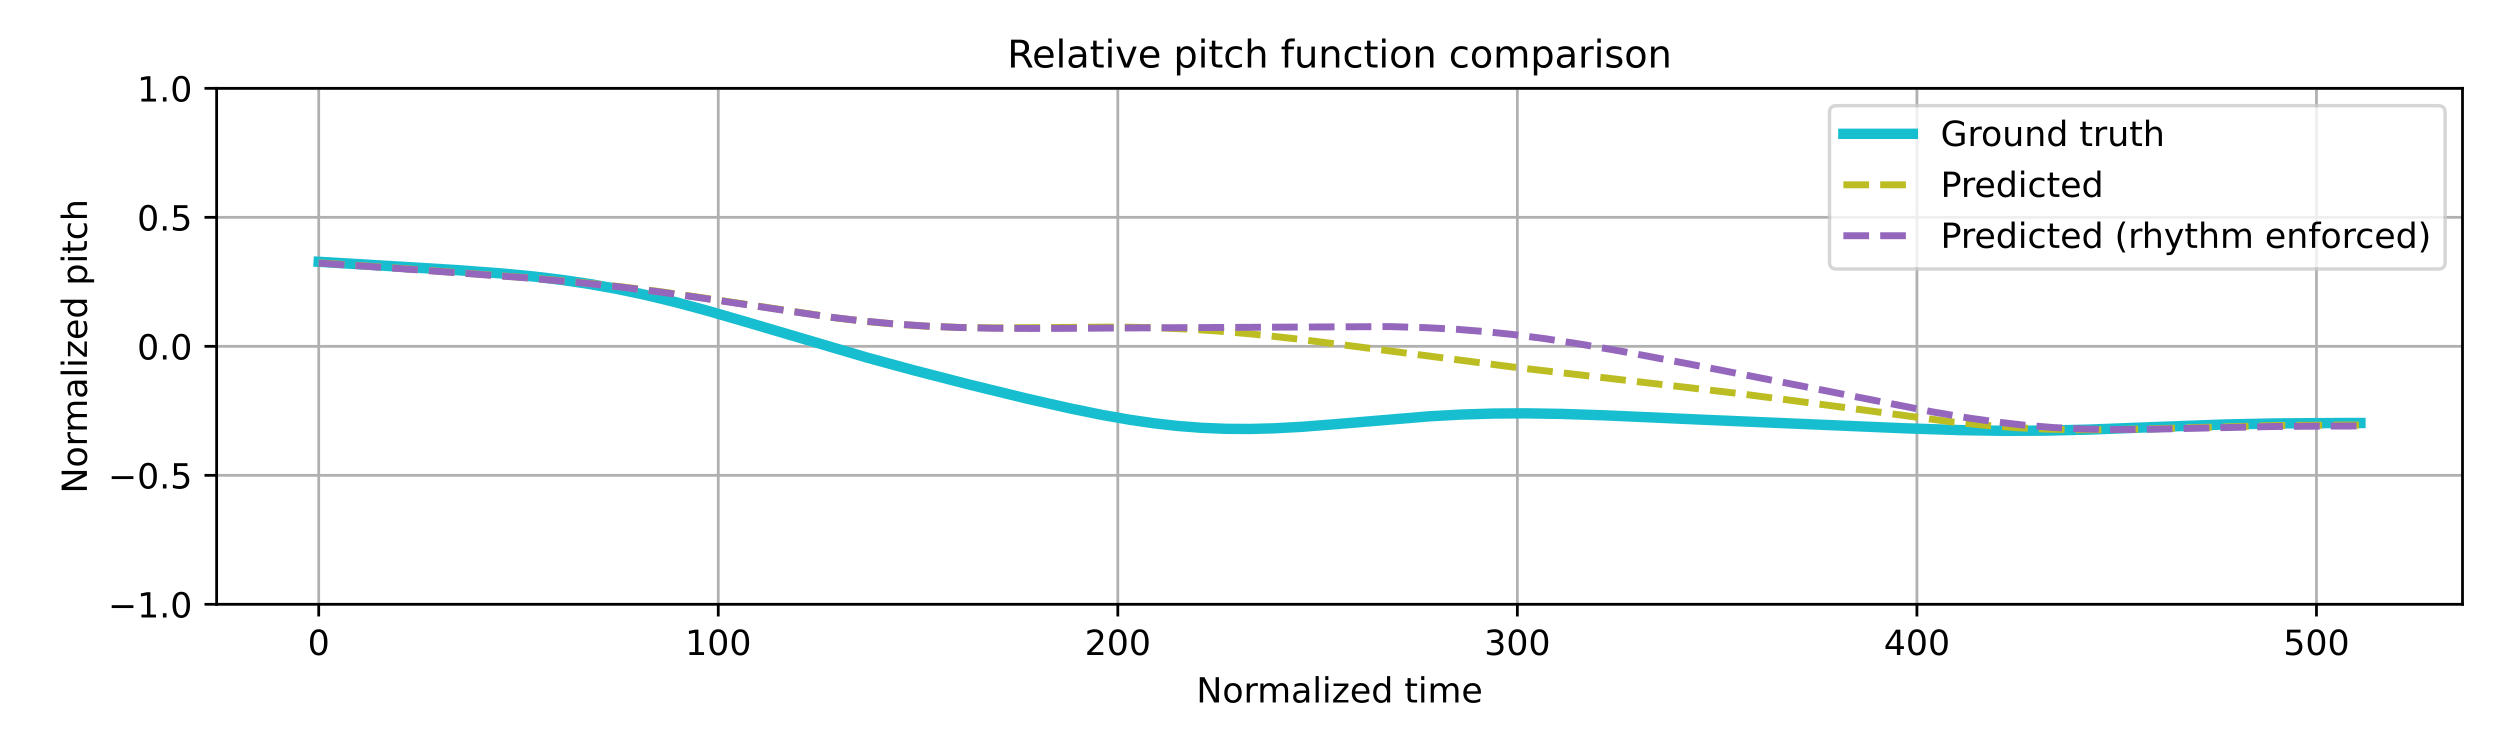
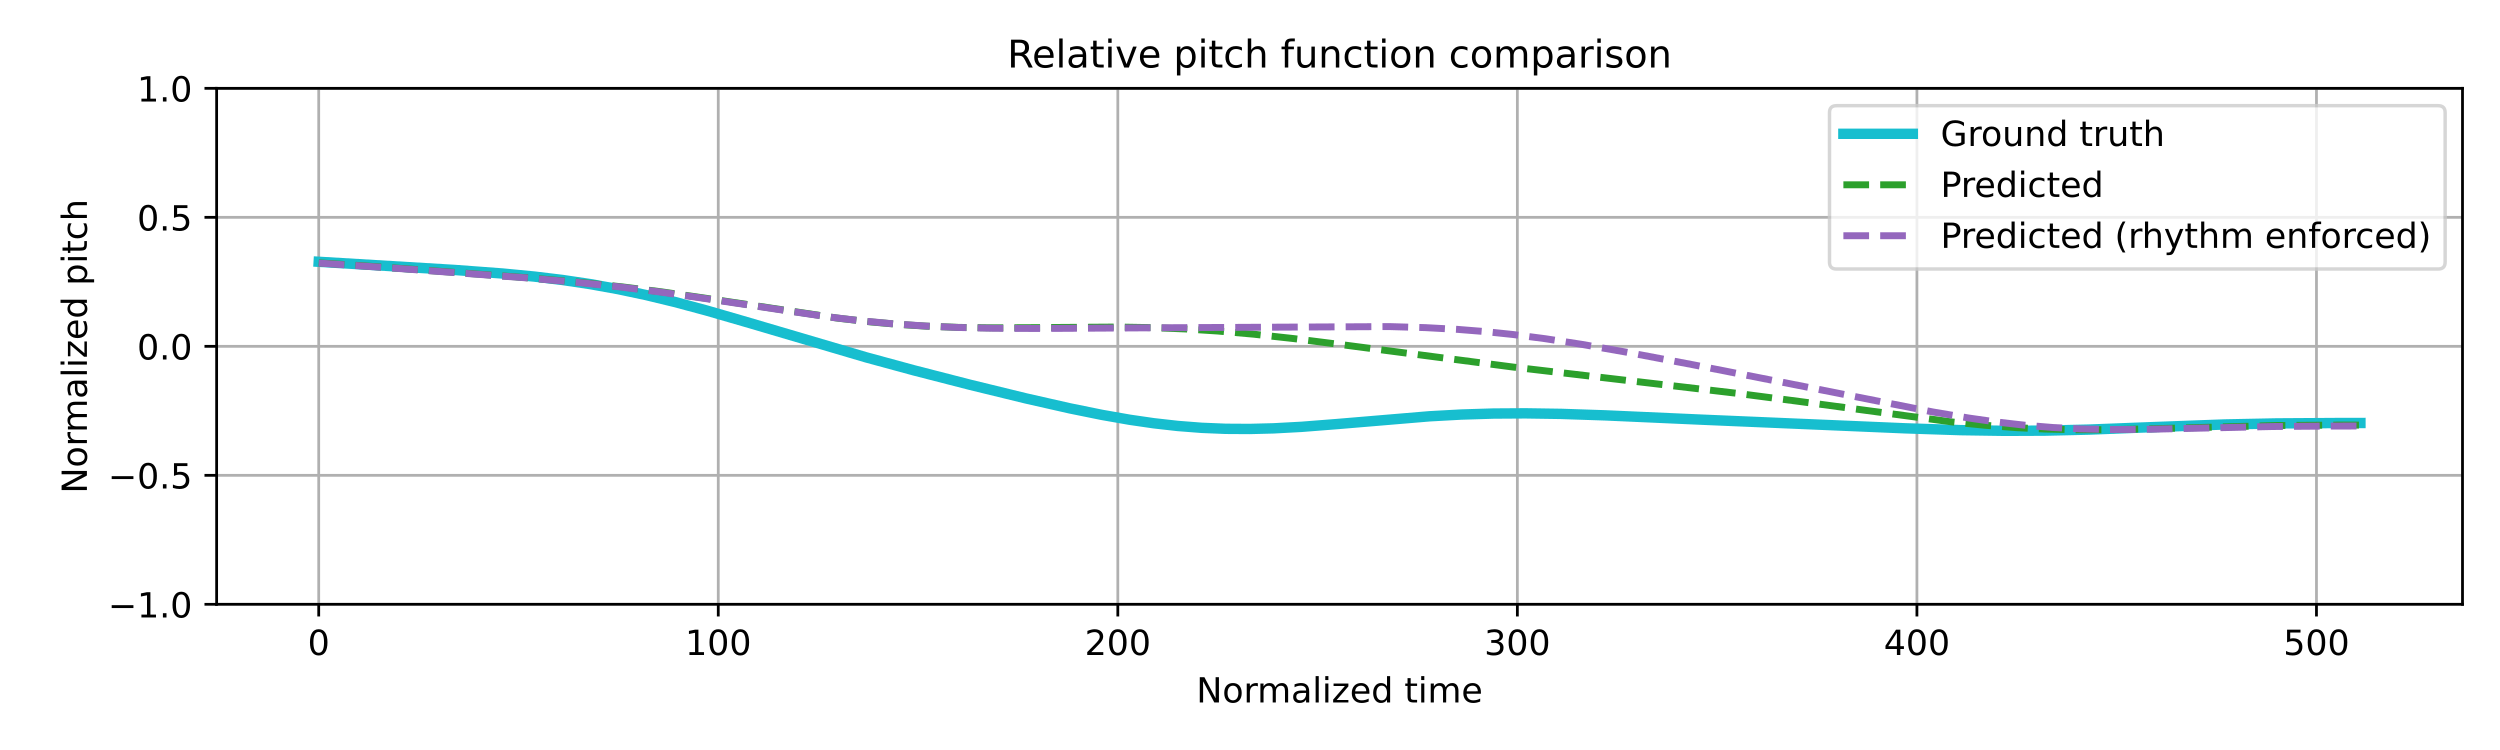
<svg xmlns="http://www.w3.org/2000/svg" xmlns:xlink="http://www.w3.org/1999/xlink" width="720pt" height="216pt" viewBox="0 0 720 216" version="1.1">
  <defs>
    <style type="text/css">*{stroke-linejoin: round; stroke-linecap: butt}</style>
  </defs>
  <g id="figure_1">
    <g id="patch_1">
      <path d="M 0 216  L 720 216  L 720 0  L 0 0  z " style="fill: #ffffff" />
    </g>
    <g id="axes_1">
      <g id="patch_2">
        <path d="M 62.39 174.04  L 709.2 174.04  L 709.2 25.44  L 62.39 25.44  z " style="fill: #ffffff" />
      </g>
      <g id="matplotlib.axis_1">
        <g id="xtick_1">
          <g id="line2d_1">
-             <path d="M 91.79 174.04  L 91.79 25.44  " clip-path="url(#p1563a538da)" style="fill: none; stroke: #b0b0b0; stroke-width: 0.8; stroke-linecap: square" />
+             <path d="M 91.79 174.04  L 91.79 25.44  " clip-path="url(#pb7de89e04d)" style="fill: none; stroke: #b0b0b0; stroke-width: 0.8; stroke-linecap: square" />
          </g>
          <g id="line2d_2">
            <defs>
-               <path id="mdcd01bb01b" d="M 0 0  L 0 3.5  " style="stroke: #000000; stroke-width: 0.8" />
-             </defs>
-             <g>
-               <use xlink:href="#mdcd01bb01b" x="91.79" y="174.04" style="stroke: #000000; stroke-width: 0.8" />
+               <path id="m88518bad82" d="M 0 0  L 0 3.5  " style="stroke: #000000; stroke-width: 0.8" />
+             </defs>
+             <g>
+               <use xlink:href="#m88518bad82" x="91.79" y="174.04" style="stroke: #000000; stroke-width: 0.8" />
            </g>
          </g>
          <g id="text_1">
            <g transform="translate(88.60921 188.6384) scale(0.1 -0.1)">
              <defs>
                <path id="DejaVuSans-30" d="M 2034 4250  Q 1547 4250 1301 3770  Q 1056 3291 1056 2328  Q 1056 1369 1301 889  Q 1547 409 2034 409  Q 2525 409 2770 889  Q 3016 1369 3016 2328  Q 3016 3291 2770 3770  Q 2525 4250 2034 4250  z M 2034 4750  Q 2819 4750 3233 4129  Q 3647 3509 3647 2328  Q 3647 1150 3233 529  Q 2819 -91 2034 -91  Q 1250 -91 836 529  Q 422 1150 422 2328  Q 422 3509 836 4129  Q 1250 4750 2034 4750  z " transform="scale(0.015625)" />
              </defs>
              <use xlink:href="#DejaVuSans-30" />
            </g>
          </g>
        </g>
        <g id="xtick_2">
          <g id="line2d_3">
-             <path d="M 206.861 174.04  L 206.861 25.44  " clip-path="url(#p1563a538da)" style="fill: none; stroke: #b0b0b0; stroke-width: 0.8; stroke-linecap: square" />
+             <path d="M 206.861 174.04  L 206.861 25.44  " clip-path="url(#pb7de89e04d)" style="fill: none; stroke: #b0b0b0; stroke-width: 0.8; stroke-linecap: square" />
          </g>
          <g id="line2d_4">
            <g>
-               <use xlink:href="#mdcd01bb01b" x="206.861" y="174.04" style="stroke: #000000; stroke-width: 0.8" />
+               <use xlink:href="#m88518bad82" x="206.861" y="174.04" style="stroke: #000000; stroke-width: 0.8" />
            </g>
          </g>
          <g id="text_2">
            <g transform="translate(197.317 188.6384) scale(0.1 -0.1)">
              <defs>
                <path id="DejaVuSans-31" d="M 794 531  L 1825 531  L 1825 4091  L 703 3866  L 703 4441  L 1819 4666  L 2450 4666  L 2450 531  L 3481 531  L 3481 0  L 794 0  L 794 531  z " transform="scale(0.015625)" />
              </defs>
              <use xlink:href="#DejaVuSans-31" />
              <use xlink:href="#DejaVuSans-30" transform="translate(63.62305 0)" />
              <use xlink:href="#DejaVuSans-30" transform="translate(127.2461 0)" />
            </g>
          </g>
        </g>
        <g id="xtick_3">
          <g id="line2d_5">
-             <path d="M 321.931 174.04  L 321.931 25.44  " clip-path="url(#p1563a538da)" style="fill: none; stroke: #b0b0b0; stroke-width: 0.8; stroke-linecap: square" />
+             <path d="M 321.931 174.04  L 321.931 25.44  " clip-path="url(#pb7de89e04d)" style="fill: none; stroke: #b0b0b0; stroke-width: 0.8; stroke-linecap: square" />
          </g>
          <g id="line2d_6">
            <g>
-               <use xlink:href="#mdcd01bb01b" x="321.931" y="174.04" style="stroke: #000000; stroke-width: 0.8" />
+               <use xlink:href="#m88518bad82" x="321.931" y="174.04" style="stroke: #000000; stroke-width: 0.8" />
            </g>
          </g>
          <g id="text_3">
            <g transform="translate(312.3872 188.6384) scale(0.1 -0.1)">
              <defs>
                <path id="DejaVuSans-32" d="M 1228 531  L 3431 531  L 3431 0  L 469 0  L 469 531  Q 828 903 1448 1529  Q 2069 2156 2228 2338  Q 2531 2678 2651 2914  Q 2772 3150 2772 3378  Q 2772 3750 2511 3984  Q 2250 4219 1831 4219  Q 1534 4219 1204 4116  Q 875 4013 500 3803  L 500 4441  Q 881 4594 1212 4672  Q 1544 4750 1819 4750  Q 2544 4750 2975 4387  Q 3406 4025 3406 3419  Q 3406 3131 3298 2873  Q 3191 2616 2906 2266  Q 2828 2175 2409 1742  Q 1991 1309 1228 531  z " transform="scale(0.015625)" />
              </defs>
              <use xlink:href="#DejaVuSans-32" />
              <use xlink:href="#DejaVuSans-30" transform="translate(63.62305 0)" />
              <use xlink:href="#DejaVuSans-30" transform="translate(127.2461 0)" />
            </g>
          </g>
        </g>
        <g id="xtick_4">
          <g id="line2d_7">
-             <path d="M 437.001 174.04  L 437.001 25.44  " clip-path="url(#p1563a538da)" style="fill: none; stroke: #b0b0b0; stroke-width: 0.8; stroke-linecap: square" />
+             <path d="M 437.001 174.04  L 437.001 25.44  " clip-path="url(#pb7de89e04d)" style="fill: none; stroke: #b0b0b0; stroke-width: 0.8; stroke-linecap: square" />
          </g>
          <g id="line2d_8">
            <g>
-               <use xlink:href="#mdcd01bb01b" x="437.001" y="174.04" style="stroke: #000000; stroke-width: 0.8" />
+               <use xlink:href="#m88518bad82" x="437.001" y="174.04" style="stroke: #000000; stroke-width: 0.8" />
            </g>
          </g>
          <g id="text_4">
            <g transform="translate(427.4575 188.6384) scale(0.1 -0.1)">
              <defs>
                <path id="DejaVuSans-33" d="M 2597 2516  Q 3050 2419 3304 2112  Q 3559 1806 3559 1356  Q 3559 666 3084 287  Q 2609 -91 1734 -91  Q 1441 -91 1130 -33  Q 819 25 488 141  L 488 750  Q 750 597 1062 519  Q 1375 441 1716 441  Q 2309 441 2620 675  Q 2931 909 2931 1356  Q 2931 1769 2642 2001  Q 2353 2234 1838 2234  L 1294 2234  L 1294 2753  L 1863 2753  Q 2328 2753 2575 2939  Q 2822 3125 2822 3475  Q 2822 3834 2567 4026  Q 2313 4219 1838 4219  Q 1578 4219 1281 4162  Q 984 4106 628 3988  L 628 4550  Q 988 4650 1302 4700  Q 1616 4750 1894 4750  Q 2613 4750 3031 4423  Q 3450 4097 3450 3541  Q 3450 3153 3228 2886  Q 3006 2619 2597 2516  z " transform="scale(0.015625)" />
              </defs>
              <use xlink:href="#DejaVuSans-33" />
              <use xlink:href="#DejaVuSans-30" transform="translate(63.62305 0)" />
              <use xlink:href="#DejaVuSans-30" transform="translate(127.2461 0)" />
            </g>
          </g>
        </g>
        <g id="xtick_5">
          <g id="line2d_9">
-             <path d="M 552.072 174.04  L 552.072 25.44  " clip-path="url(#p1563a538da)" style="fill: none; stroke: #b0b0b0; stroke-width: 0.8; stroke-linecap: square" />
+             <path d="M 552.072 174.04  L 552.072 25.44  " clip-path="url(#pb7de89e04d)" style="fill: none; stroke: #b0b0b0; stroke-width: 0.8; stroke-linecap: square" />
          </g>
          <g id="line2d_10">
            <g>
-               <use xlink:href="#mdcd01bb01b" x="552.072" y="174.04" style="stroke: #000000; stroke-width: 0.8" />
+               <use xlink:href="#m88518bad82" x="552.072" y="174.04" style="stroke: #000000; stroke-width: 0.8" />
            </g>
          </g>
          <g id="text_5">
            <g transform="translate(542.5278 188.6384) scale(0.1 -0.1)">
              <defs>
                <path id="DejaVuSans-34" d="M 2419 4116  L 825 1625  L 2419 1625  L 2419 4116  z M 2253 4666  L 3047 4666  L 3047 1625  L 3713 1625  L 3713 1100  L 3047 1100  L 3047 0  L 2419 0  L 2419 1100  L 313 1100  L 313 1709  L 2253 4666  z " transform="scale(0.015625)" />
              </defs>
              <use xlink:href="#DejaVuSans-34" />
              <use xlink:href="#DejaVuSans-30" transform="translate(63.62305 0)" />
              <use xlink:href="#DejaVuSans-30" transform="translate(127.2461 0)" />
            </g>
          </g>
        </g>
        <g id="xtick_6">
          <g id="line2d_11">
-             <path d="M 667.142 174.04  L 667.142 25.44  " clip-path="url(#p1563a538da)" style="fill: none; stroke: #b0b0b0; stroke-width: 0.8; stroke-linecap: square" />
+             <path d="M 667.142 174.04  L 667.142 25.44  " clip-path="url(#pb7de89e04d)" style="fill: none; stroke: #b0b0b0; stroke-width: 0.8; stroke-linecap: square" />
          </g>
          <g id="line2d_12">
            <g>
-               <use xlink:href="#mdcd01bb01b" x="667.142" y="174.04" style="stroke: #000000; stroke-width: 0.8" />
+               <use xlink:href="#m88518bad82" x="667.142" y="174.04" style="stroke: #000000; stroke-width: 0.8" />
            </g>
          </g>
          <g id="text_6">
            <g transform="translate(657.5981 188.6384) scale(0.1 -0.1)">
              <defs>
                <path id="DejaVuSans-35" d="M 691 4666  L 3169 4666  L 3169 4134  L 1269 4134  L 1269 2991  Q 1406 3038 1543 3061  Q 1681 3084 1819 3084  Q 2600 3084 3056 2656  Q 3513 2228 3513 1497  Q 3513 744 3044 326  Q 2575 -91 1722 -91  Q 1428 -91 1123 -41  Q 819 9 494 109  L 494 744  Q 775 591 1075 516  Q 1375 441 1709 441  Q 2250 441 2565 725  Q 2881 1009 2881 1497  Q 2881 1984 2565 2268  Q 2250 2553 1709 2553  Q 1456 2553 1204 2497  Q 953 2441 691 2322  L 691 4666  z " transform="scale(0.015625)" />
              </defs>
              <use xlink:href="#DejaVuSans-35" />
              <use xlink:href="#DejaVuSans-30" transform="translate(63.62305 0)" />
              <use xlink:href="#DejaVuSans-30" transform="translate(127.2461 0)" />
            </g>
          </g>
        </g>
        <g id="text_7">
          <g transform="translate(344.5544 202.3166) scale(0.1 -0.1)">
            <defs>
              <path id="DejaVuSans-4e" d="M 628 4666  L 1478 4666  L 3547 763  L 3547 4666  L 4159 4666  L 4159 0  L 3309 0  L 1241 3903  L 1241 0  L 628 0  L 628 4666  z " transform="scale(0.015625)" />
              <path id="DejaVuSans-6f" d="M 1959 3097  Q 1497 3097 1228 2736  Q 959 2375 959 1747  Q 959 1119 1226 758  Q 1494 397 1959 397  Q 2419 397 2687 759  Q 2956 1122 2956 1747  Q 2956 2369 2687 2733  Q 2419 3097 1959 3097  z M 1959 3584  Q 2709 3584 3137 3096  Q 3566 2609 3566 1747  Q 3566 888 3137 398  Q 2709 -91 1959 -91  Q 1206 -91 779 398  Q 353 888 353 1747  Q 353 2609 779 3096  Q 1206 3584 1959 3584  z " transform="scale(0.015625)" />
              <path id="DejaVuSans-72" d="M 2631 2963  Q 2534 3019 2420 3045  Q 2306 3072 2169 3072  Q 1681 3072 1420 2755  Q 1159 2438 1159 1844  L 1159 0  L 581 0  L 581 3500  L 1159 3500  L 1159 2956  Q 1341 3275 1631 3429  Q 1922 3584 2338 3584  Q 2397 3584 2469 3576  Q 2541 3569 2628 3553  L 2631 2963  z " transform="scale(0.015625)" />
              <path id="DejaVuSans-6d" d="M 3328 2828  Q 3544 3216 3844 3400  Q 4144 3584 4550 3584  Q 5097 3584 5394 3201  Q 5691 2819 5691 2113  L 5691 0  L 5113 0  L 5113 2094  Q 5113 2597 4934 2840  Q 4756 3084 4391 3084  Q 3944 3084 3684 2787  Q 3425 2491 3425 1978  L 3425 0  L 2847 0  L 2847 2094  Q 2847 2600 2669 2842  Q 2491 3084 2119 3084  Q 1678 3084 1418 2786  Q 1159 2488 1159 1978  L 1159 0  L 581 0  L 581 3500  L 1159 3500  L 1159 2956  Q 1356 3278 1631 3431  Q 1906 3584 2284 3584  Q 2666 3584 2933 3390  Q 3200 3197 3328 2828  z " transform="scale(0.015625)" />
              <path id="DejaVuSans-61" d="M 2194 1759  Q 1497 1759 1228 1600  Q 959 1441 959 1056  Q 959 750 1161 570  Q 1363 391 1709 391  Q 2188 391 2477 730  Q 2766 1069 2766 1631  L 2766 1759  L 2194 1759  z M 3341 1997  L 3341 0  L 2766 0  L 2766 531  Q 2569 213 2275 61  Q 1981 -91 1556 -91  Q 1019 -91 701 211  Q 384 513 384 1019  Q 384 1609 779 1909  Q 1175 2209 1959 2209  L 2766 2209  L 2766 2266  Q 2766 2663 2505 2880  Q 2244 3097 1772 3097  Q 1472 3097 1187 3025  Q 903 2953 641 2809  L 641 3341  Q 956 3463 1253 3523  Q 1550 3584 1831 3584  Q 2591 3584 2966 3190  Q 3341 2797 3341 1997  z " transform="scale(0.015625)" />
              <path id="DejaVuSans-6c" d="M 603 4863  L 1178 4863  L 1178 0  L 603 0  L 603 4863  z " transform="scale(0.015625)" />
              <path id="DejaVuSans-69" d="M 603 3500  L 1178 3500  L 1178 0  L 603 0  L 603 3500  z M 603 4863  L 1178 4863  L 1178 4134  L 603 4134  L 603 4863  z " transform="scale(0.015625)" />
              <path id="DejaVuSans-7a" d="M 353 3500  L 3084 3500  L 3084 2975  L 922 459  L 3084 459  L 3084 0  L 275 0  L 275 525  L 2438 3041  L 353 3041  L 353 3500  z " transform="scale(0.015625)" />
              <path id="DejaVuSans-65" d="M 3597 1894  L 3597 1613  L 953 1613  Q 991 1019 1311 708  Q 1631 397 2203 397  Q 2534 397 2845 478  Q 3156 559 3463 722  L 3463 178  Q 3153 47 2828 -22  Q 2503 -91 2169 -91  Q 1331 -91 842 396  Q 353 884 353 1716  Q 353 2575 817 3079  Q 1281 3584 2069 3584  Q 2775 3584 3186 3129  Q 3597 2675 3597 1894  z M 3022 2063  Q 3016 2534 2758 2815  Q 2500 3097 2075 3097  Q 1594 3097 1305 2825  Q 1016 2553 972 2059  L 3022 2063  z " transform="scale(0.015625)" />
              <path id="DejaVuSans-64" d="M 2906 2969  L 2906 4863  L 3481 4863  L 3481 0  L 2906 0  L 2906 525  Q 2725 213 2448 61  Q 2172 -91 1784 -91  Q 1150 -91 751 415  Q 353 922 353 1747  Q 353 2572 751 3078  Q 1150 3584 1784 3584  Q 2172 3584 2448 3432  Q 2725 3281 2906 2969  z M 947 1747  Q 947 1113 1208 752  Q 1469 391 1925 391  Q 2381 391 2643 752  Q 2906 1113 2906 1747  Q 2906 2381 2643 2742  Q 2381 3103 1925 3103  Q 1469 3103 1208 2742  Q 947 2381 947 1747  z " transform="scale(0.015625)" />
              <path id="DejaVuSans-20" transform="scale(0.015625)" />
              <path id="DejaVuSans-74" d="M 1172 4494  L 1172 3500  L 2356 3500  L 2356 3053  L 1172 3053  L 1172 1153  Q 1172 725 1289 603  Q 1406 481 1766 481  L 2356 481  L 2356 0  L 1766 0  Q 1100 0 847 248  Q 594 497 594 1153  L 594 3053  L 172 3053  L 172 3500  L 594 3500  L 594 4494  L 1172 4494  z " transform="scale(0.015625)" />
            </defs>
            <use xlink:href="#DejaVuSans-4e" />
            <use xlink:href="#DejaVuSans-6f" transform="translate(74.80469 0)" />
            <use xlink:href="#DejaVuSans-72" transform="translate(135.9863 0)" />
            <use xlink:href="#DejaVuSans-6d" transform="translate(175.3496 0)" />
            <use xlink:href="#DejaVuSans-61" transform="translate(272.7617 0)" />
            <use xlink:href="#DejaVuSans-6c" transform="translate(334.041 0)" />
            <use xlink:href="#DejaVuSans-69" transform="translate(361.8242 0)" />
            <use xlink:href="#DejaVuSans-7a" transform="translate(389.6074 0)" />
            <use xlink:href="#DejaVuSans-65" transform="translate(442.0977 0)" />
            <use xlink:href="#DejaVuSans-64" transform="translate(503.6211 0)" />
            <use xlink:href="#DejaVuSans-20" transform="translate(567.0977 0)" />
            <use xlink:href="#DejaVuSans-74" transform="translate(598.8848 0)" />
            <use xlink:href="#DejaVuSans-69" transform="translate(638.0938 0)" />
            <use xlink:href="#DejaVuSans-6d" transform="translate(665.877 0)" />
            <use xlink:href="#DejaVuSans-65" transform="translate(763.2891 0)" />
          </g>
        </g>
      </g>
      <g id="matplotlib.axis_2">
        <g id="ytick_1">
          <g id="line2d_13">
-             <path d="M 62.39 174.04  L 709.2 174.04  " clip-path="url(#p1563a538da)" style="fill: none; stroke: #b0b0b0; stroke-width: 0.8; stroke-linecap: square" />
+             <path d="M 62.39 174.04  L 709.2 174.04  " clip-path="url(#pb7de89e04d)" style="fill: none; stroke: #b0b0b0; stroke-width: 0.8; stroke-linecap: square" />
          </g>
          <g id="line2d_14">
            <defs>
-               <path id="m58d67999dd" d="M 0 0  L -3.5 0  " style="stroke: #000000; stroke-width: 0.8" />
-             </defs>
-             <g>
-               <use xlink:href="#m58d67999dd" x="62.39" y="174.04" style="stroke: #000000; stroke-width: 0.8" />
+               <path id="mb24f0e6576" d="M 0 0  L -3.5 0  " style="stroke: #000000; stroke-width: 0.8" />
+             </defs>
+             <g>
+               <use xlink:href="#mb24f0e6576" x="62.39" y="174.04" style="stroke: #000000; stroke-width: 0.8" />
            </g>
          </g>
          <g id="text_8">
            <g transform="translate(31.10719 177.8392) scale(0.1 -0.1)">
              <defs>
                <path id="DejaVuSans-2212" d="M 678 2272  L 4684 2272  L 4684 1741  L 678 1741  L 678 2272  z " transform="scale(0.015625)" />
                <path id="DejaVuSans-2e" d="M 684 794  L 1344 794  L 1344 0  L 684 0  L 684 794  z " transform="scale(0.015625)" />
              </defs>
              <use xlink:href="#DejaVuSans-2212" />
              <use xlink:href="#DejaVuSans-31" transform="translate(83.78906 0)" />
              <use xlink:href="#DejaVuSans-2e" transform="translate(147.4121 0)" />
              <use xlink:href="#DejaVuSans-30" transform="translate(179.1992 0)" />
            </g>
          </g>
        </g>
        <g id="ytick_2">
          <g id="line2d_15">
-             <path d="M 62.39 136.89  L 709.2 136.89  " clip-path="url(#p1563a538da)" style="fill: none; stroke: #b0b0b0; stroke-width: 0.8; stroke-linecap: square" />
+             <path d="M 62.39 136.89  L 709.2 136.89  " clip-path="url(#pb7de89e04d)" style="fill: none; stroke: #b0b0b0; stroke-width: 0.8; stroke-linecap: square" />
          </g>
          <g id="line2d_16">
            <g>
-               <use xlink:href="#m58d67999dd" x="62.39" y="136.89" style="stroke: #000000; stroke-width: 0.8" />
+               <use xlink:href="#mb24f0e6576" x="62.39" y="136.89" style="stroke: #000000; stroke-width: 0.8" />
            </g>
          </g>
          <g id="text_9">
            <g transform="translate(31.10719 140.6892) scale(0.1 -0.1)">
              <use xlink:href="#DejaVuSans-2212" />
              <use xlink:href="#DejaVuSans-30" transform="translate(83.78906 0)" />
              <use xlink:href="#DejaVuSans-2e" transform="translate(147.4121 0)" />
              <use xlink:href="#DejaVuSans-35" transform="translate(179.1992 0)" />
            </g>
          </g>
        </g>
        <g id="ytick_3">
          <g id="line2d_17">
-             <path d="M 62.39 99.74  L 709.2 99.74  " clip-path="url(#p1563a538da)" style="fill: none; stroke: #b0b0b0; stroke-width: 0.8; stroke-linecap: square" />
+             <path d="M 62.39 99.74  L 709.2 99.74  " clip-path="url(#pb7de89e04d)" style="fill: none; stroke: #b0b0b0; stroke-width: 0.8; stroke-linecap: square" />
          </g>
          <g id="line2d_18">
            <g>
-               <use xlink:href="#m58d67999dd" x="62.39" y="99.74" style="stroke: #000000; stroke-width: 0.8" />
+               <use xlink:href="#mb24f0e6576" x="62.39" y="99.74" style="stroke: #000000; stroke-width: 0.8" />
            </g>
          </g>
          <g id="text_10">
            <g transform="translate(39.48687 103.5392) scale(0.1 -0.1)">
              <use xlink:href="#DejaVuSans-30" />
              <use xlink:href="#DejaVuSans-2e" transform="translate(63.62305 0)" />
              <use xlink:href="#DejaVuSans-30" transform="translate(95.41016 0)" />
            </g>
          </g>
        </g>
        <g id="ytick_4">
          <g id="line2d_19">
-             <path d="M 62.39 62.59  L 709.2 62.59  " clip-path="url(#p1563a538da)" style="fill: none; stroke: #b0b0b0; stroke-width: 0.8; stroke-linecap: square" />
+             <path d="M 62.39 62.59  L 709.2 62.59  " clip-path="url(#pb7de89e04d)" style="fill: none; stroke: #b0b0b0; stroke-width: 0.8; stroke-linecap: square" />
          </g>
          <g id="line2d_20">
            <g>
-               <use xlink:href="#m58d67999dd" x="62.39" y="62.59" style="stroke: #000000; stroke-width: 0.8" />
+               <use xlink:href="#mb24f0e6576" x="62.39" y="62.59" style="stroke: #000000; stroke-width: 0.8" />
            </g>
          </g>
          <g id="text_11">
            <g transform="translate(39.48687 66.38922) scale(0.1 -0.1)">
              <use xlink:href="#DejaVuSans-30" />
              <use xlink:href="#DejaVuSans-2e" transform="translate(63.62305 0)" />
              <use xlink:href="#DejaVuSans-35" transform="translate(95.41016 0)" />
            </g>
          </g>
        </g>
        <g id="ytick_5">
          <g id="line2d_21">
-             <path d="M 62.39 25.44  L 709.2 25.44  " clip-path="url(#p1563a538da)" style="fill: none; stroke: #b0b0b0; stroke-width: 0.8; stroke-linecap: square" />
+             <path d="M 62.39 25.44  L 709.2 25.44  " clip-path="url(#pb7de89e04d)" style="fill: none; stroke: #b0b0b0; stroke-width: 0.8; stroke-linecap: square" />
          </g>
          <g id="line2d_22">
            <g>
-               <use xlink:href="#m58d67999dd" x="62.39" y="25.44" style="stroke: #000000; stroke-width: 0.8" />
+               <use xlink:href="#mb24f0e6576" x="62.39" y="25.44" style="stroke: #000000; stroke-width: 0.8" />
            </g>
          </g>
          <g id="text_12">
            <g transform="translate(39.48687 29.23922) scale(0.1 -0.1)">
              <use xlink:href="#DejaVuSans-31" />
              <use xlink:href="#DejaVuSans-2e" transform="translate(63.62305 0)" />
              <use xlink:href="#DejaVuSans-30" transform="translate(95.41016 0)" />
            </g>
          </g>
        </g>
        <g id="text_13">
          <g transform="translate(25.0275 142.1259) rotate(-90) scale(0.1 -0.1)">
            <defs>
              <path id="DejaVuSans-70" d="M 1159 525  L 1159 -1331  L 581 -1331  L 581 3500  L 1159 3500  L 1159 2969  Q 1341 3281 1617 3432  Q 1894 3584 2278 3584  Q 2916 3584 3314 3078  Q 3713 2572 3713 1747  Q 3713 922 3314 415  Q 2916 -91 2278 -91  Q 1894 -91 1617 61  Q 1341 213 1159 525  z M 3116 1747  Q 3116 2381 2855 2742  Q 2594 3103 2138 3103  Q 1681 3103 1420 2742  Q 1159 2381 1159 1747  Q 1159 1113 1420 752  Q 1681 391 2138 391  Q 2594 391 2855 752  Q 3116 1113 3116 1747  z " transform="scale(0.015625)" />
              <path id="DejaVuSans-63" d="M 3122 3366  L 3122 2828  Q 2878 2963 2633 3030  Q 2388 3097 2138 3097  Q 1578 3097 1268 2742  Q 959 2388 959 1747  Q 959 1106 1268 751  Q 1578 397 2138 397  Q 2388 397 2633 464  Q 2878 531 3122 666  L 3122 134  Q 2881 22 2623 -34  Q 2366 -91 2075 -91  Q 1284 -91 818 406  Q 353 903 353 1747  Q 353 2603 823 3093  Q 1294 3584 2113 3584  Q 2378 3584 2631 3529  Q 2884 3475 3122 3366  z " transform="scale(0.015625)" />
              <path id="DejaVuSans-68" d="M 3513 2113  L 3513 0  L 2938 0  L 2938 2094  Q 2938 2591 2744 2837  Q 2550 3084 2163 3084  Q 1697 3084 1428 2787  Q 1159 2491 1159 1978  L 1159 0  L 581 0  L 581 4863  L 1159 4863  L 1159 2956  Q 1366 3272 1645 3428  Q 1925 3584 2291 3584  Q 2894 3584 3203 3211  Q 3513 2838 3513 2113  z " transform="scale(0.015625)" />
            </defs>
            <use xlink:href="#DejaVuSans-4e" />
            <use xlink:href="#DejaVuSans-6f" transform="translate(74.80469 0)" />
            <use xlink:href="#DejaVuSans-72" transform="translate(135.9863 0)" />
            <use xlink:href="#DejaVuSans-6d" transform="translate(175.3496 0)" />
            <use xlink:href="#DejaVuSans-61" transform="translate(272.7617 0)" />
            <use xlink:href="#DejaVuSans-6c" transform="translate(334.041 0)" />
            <use xlink:href="#DejaVuSans-69" transform="translate(361.8242 0)" />
            <use xlink:href="#DejaVuSans-7a" transform="translate(389.6074 0)" />
            <use xlink:href="#DejaVuSans-65" transform="translate(442.0977 0)" />
            <use xlink:href="#DejaVuSans-64" transform="translate(503.6211 0)" />
            <use xlink:href="#DejaVuSans-20" transform="translate(567.0977 0)" />
            <use xlink:href="#DejaVuSans-70" transform="translate(598.8848 0)" />
            <use xlink:href="#DejaVuSans-69" transform="translate(662.3613 0)" />
            <use xlink:href="#DejaVuSans-74" transform="translate(690.1445 0)" />
            <use xlink:href="#DejaVuSans-63" transform="translate(729.3535 0)" />
            <use xlink:href="#DejaVuSans-68" transform="translate(784.334 0)" />
          </g>
        </g>
      </g>
      <g id="line2d_23">
-         <path d="M 91.79 75.395  L 130.914 77.746  L 144.723 78.772  L 153.928 79.658  L 161.983 80.632  L 170.038 81.834  L 178.093 83.286  L 186.148 84.993  L 194.203 86.938  L 203.409 89.404  L 214.916 92.737  L 249.437 102.914  L 263.245 106.669  L 279.355 110.81  L 295.465 114.741  L 308.123 117.61  L 317.328 119.481  L 325.383 120.895  L 332.287 121.898  L 339.192 122.677  L 346.096 123.213  L 353 123.498  L 359.904 123.541  L 366.808 123.364  L 374.863 122.928  L 385.22 122.117  L 411.686 119.893  L 420.891 119.387  L 430.097 119.103  L 439.303 119.041  L 449.659 119.2  L 462.317 119.625  L 489.934 120.856  L 548.619 123.352  L 564.729 123.882  L 577.387 124.076  L 588.894 124.026  L 601.552 123.726  L 618.812 123.056  L 640.676 122.248  L 655.635 121.943  L 674.046 121.825  L 679.8 121.818  L 679.8 121.818  " clip-path="url(#p1563a538da)" style="fill: none; stroke: #17becf; stroke-width: 3; stroke-linecap: square" />
+         <path d="M 91.79 75.395  L 130.914 77.746  L 144.723 78.772  L 153.928 79.658  L 161.983 80.632  L 170.038 81.834  L 178.093 83.286  L 186.148 84.993  L 194.203 86.938  L 203.409 89.404  L 214.916 92.737  L 249.437 102.914  L 263.245 106.669  L 279.355 110.81  L 295.465 114.741  L 308.123 117.61  L 317.328 119.481  L 325.383 120.895  L 332.287 121.898  L 339.192 122.677  L 346.096 123.213  L 353 123.498  L 359.904 123.541  L 366.808 123.364  L 374.863 122.928  L 385.22 122.117  L 411.686 119.893  L 420.891 119.387  L 430.097 119.103  L 439.303 119.041  L 449.659 119.2  L 462.317 119.625  L 489.934 120.856  L 548.619 123.352  L 564.729 123.882  L 577.387 124.076  L 588.894 124.026  L 601.552 123.726  L 618.812 123.056  L 640.676 122.248  L 655.635 121.943  L 674.046 121.825  L 679.8 121.818  L 679.8 121.818  " clip-path="url(#pb7de89e04d)" style="fill: none; stroke: #17becf; stroke-width: 3; stroke-linecap: square" />
      </g>
      <g id="line2d_24">
-         <path d="M 91.79 75.692  L 112.503 77.093  L 152.778 80.062  L 167.737 81.392  L 179.244 82.626  L 190.751 84.081  L 203.409 85.917  L 241.382 91.641  L 250.587 92.695  L 258.642 93.415  L 266.697 93.933  L 275.903 94.284  L 285.109 94.416  L 297.766 94.356  L 321.931 94.187  L 332.287 94.369  L 341.493 94.744  L 350.699 95.336  L 361.055 96.247  L 372.562 97.51  L 387.521 99.407  L 435.851 105.723  L 462.317 108.83  L 500.29 113.28  L 518.701 115.681  L 562.428 121.552  L 571.633 122.477  L 580.839 123.17  L 588.894 123.563  L 598.1 123.771  L 607.305 123.753  L 618.812 123.507  L 655.635 122.545  L 674.046 122.423  L 679.8 122.416  L 679.8 122.416  " clip-path="url(#p1563a538da)" style="fill: none; stroke-dasharray: 7.4,3.2; stroke-dashoffset: 0; stroke: #bcbd22; stroke-width: 2" />
+         <path d="M 91.79 75.692  L 112.503 77.093  L 152.778 80.062  L 167.737 81.392  L 179.244 82.626  L 190.751 84.081  L 203.409 85.917  L 241.382 91.641  L 250.587 92.695  L 258.642 93.415  L 266.697 93.933  L 275.903 94.284  L 285.109 94.416  L 297.766 94.356  L 321.931 94.187  L 332.287 94.369  L 341.493 94.744  L 350.699 95.336  L 361.055 96.247  L 372.562 97.51  L 387.521 99.407  L 435.851 105.723  L 462.317 108.83  L 500.29 113.28  L 518.701 115.681  L 562.428 121.552  L 571.633 122.477  L 580.839 123.17  L 588.894 123.563  L 598.1 123.771  L 607.305 123.753  L 618.812 123.507  L 655.635 122.545  L 674.046 122.423  L 679.8 122.416  L 679.8 122.416  " clip-path="url(#pb7de89e04d)" style="fill: none; stroke-dasharray: 7.4,3.2; stroke-dashoffset: 0; stroke: #2ca02c; stroke-width: 2" />
      </g>
      <g id="line2d_25">
-         <path d="M 91.79 75.765  L 112.503 77.156  L 151.627 80.027  L 166.586 81.355  L 178.093 82.586  L 189.6 84.034  L 202.258 85.852  L 239.08 91.346  L 248.286 92.424  L 257.492 93.281  L 266.697 93.906  L 275.903 94.309  L 286.259 94.542  L 300.068 94.605  L 329.986 94.42  L 400.179 94.058  L 410.535 94.357  L 419.741 94.857  L 427.796 95.504  L 435.851 96.351  L 445.056 97.551  L 455.413 99.151  L 468.07 101.364  L 487.632 105.058  L 521.003 111.599  L 556.674 118.645  L 567.031 120.396  L 575.086 121.544  L 583.141 122.459  L 591.195 123.119  L 599.25 123.525  L 607.305 123.7  L 616.511 123.677  L 630.319 123.381  L 654.484 122.838  L 671.745 122.704  L 679.8 122.691  L 679.8 122.691  " clip-path="url(#p1563a538da)" style="fill: none; stroke-dasharray: 7.4,3.2; stroke-dashoffset: 0; stroke: #9467bd; stroke-width: 2" />
+         <path d="M 91.79 75.765  L 112.503 77.156  L 151.627 80.027  L 166.586 81.355  L 178.093 82.586  L 189.6 84.034  L 202.258 85.852  L 239.08 91.346  L 248.286 92.424  L 257.492 93.281  L 266.697 93.906  L 275.903 94.309  L 286.259 94.542  L 300.068 94.605  L 329.986 94.42  L 400.179 94.058  L 410.535 94.357  L 419.741 94.857  L 427.796 95.504  L 435.851 96.351  L 445.056 97.551  L 455.413 99.151  L 468.07 101.364  L 487.632 105.058  L 521.003 111.599  L 556.674 118.645  L 567.031 120.396  L 575.086 121.544  L 583.141 122.459  L 591.195 123.119  L 599.25 123.525  L 607.305 123.7  L 616.511 123.677  L 630.319 123.381  L 654.484 122.838  L 671.745 122.704  L 679.8 122.691  L 679.8 122.691  " clip-path="url(#pb7de89e04d)" style="fill: none; stroke-dasharray: 7.4,3.2; stroke-dashoffset: 0; stroke: #9467bd; stroke-width: 2" />
      </g>
      <g id="patch_3">
        <path d="M 62.39 174.04  L 62.39 25.44  " style="fill: none; stroke: #000000; stroke-width: 0.8; stroke-linejoin: miter; stroke-linecap: square" />
      </g>
      <g id="patch_4">
        <path d="M 709.2 174.04  L 709.2 25.44  " style="fill: none; stroke: #000000; stroke-width: 0.8; stroke-linejoin: miter; stroke-linecap: square" />
      </g>
      <g id="patch_5">
        <path d="M 62.39 174.04  L 709.2 174.04  " style="fill: none; stroke: #000000; stroke-width: 0.8; stroke-linejoin: miter; stroke-linecap: square" />
      </g>
      <g id="patch_6">
        <path d="M 62.39 25.44  L 709.2 25.44  " style="fill: none; stroke: #000000; stroke-width: 0.8; stroke-linejoin: miter; stroke-linecap: square" />
      </g>
      <g id="text_14">
        <g transform="translate(290.1045 19.44) scale(0.11 -0.11)">
          <defs>
            <path id="DejaVuSans-52" d="M 2841 2188  Q 3044 2119 3236 1894  Q 3428 1669 3622 1275  L 4263 0  L 3584 0  L 2988 1197  Q 2756 1666 2539 1819  Q 2322 1972 1947 1972  L 1259 1972  L 1259 0  L 628 0  L 628 4666  L 2053 4666  Q 2853 4666 3247 4331  Q 3641 3997 3641 3322  Q 3641 2881 3436 2590  Q 3231 2300 2841 2188  z M 1259 4147  L 1259 2491  L 2053 2491  Q 2509 2491 2742 2702  Q 2975 2913 2975 3322  Q 2975 3731 2742 3939  Q 2509 4147 2053 4147  L 1259 4147  z " transform="scale(0.015625)" />
            <path id="DejaVuSans-76" d="M 191 3500  L 800 3500  L 1894 563  L 2988 3500  L 3597 3500  L 2284 0  L 1503 0  L 191 3500  z " transform="scale(0.015625)" />
            <path id="DejaVuSans-66" d="M 2375 4863  L 2375 4384  L 1825 4384  Q 1516 4384 1395 4259  Q 1275 4134 1275 3809  L 1275 3500  L 2222 3500  L 2222 3053  L 1275 3053  L 1275 0  L 697 0  L 697 3053  L 147 3053  L 147 3500  L 697 3500  L 697 3744  Q 697 4328 969 4595  Q 1241 4863 1831 4863  L 2375 4863  z " transform="scale(0.015625)" />
            <path id="DejaVuSans-75" d="M 544 1381  L 544 3500  L 1119 3500  L 1119 1403  Q 1119 906 1312 657  Q 1506 409 1894 409  Q 2359 409 2629 706  Q 2900 1003 2900 1516  L 2900 3500  L 3475 3500  L 3475 0  L 2900 0  L 2900 538  Q 2691 219 2414 64  Q 2138 -91 1772 -91  Q 1169 -91 856 284  Q 544 659 544 1381  z M 1991 3584  L 1991 3584  z " transform="scale(0.015625)" />
            <path id="DejaVuSans-6e" d="M 3513 2113  L 3513 0  L 2938 0  L 2938 2094  Q 2938 2591 2744 2837  Q 2550 3084 2163 3084  Q 1697 3084 1428 2787  Q 1159 2491 1159 1978  L 1159 0  L 581 0  L 581 3500  L 1159 3500  L 1159 2956  Q 1366 3272 1645 3428  Q 1925 3584 2291 3584  Q 2894 3584 3203 3211  Q 3513 2838 3513 2113  z " transform="scale(0.015625)" />
            <path id="DejaVuSans-73" d="M 2834 3397  L 2834 2853  Q 2591 2978 2328 3040  Q 2066 3103 1784 3103  Q 1356 3103 1142 2972  Q 928 2841 928 2578  Q 928 2378 1081 2264  Q 1234 2150 1697 2047  L 1894 2003  Q 2506 1872 2764 1633  Q 3022 1394 3022 966  Q 3022 478 2636 193  Q 2250 -91 1575 -91  Q 1294 -91 989 -36  Q 684 19 347 128  L 347 722  Q 666 556 975 473  Q 1284 391 1588 391  Q 1994 391 2212 530  Q 2431 669 2431 922  Q 2431 1156 2273 1281  Q 2116 1406 1581 1522  L 1381 1569  Q 847 1681 609 1914  Q 372 2147 372 2553  Q 372 3047 722 3315  Q 1072 3584 1716 3584  Q 2034 3584 2315 3537  Q 2597 3491 2834 3397  z " transform="scale(0.015625)" />
          </defs>
          <use xlink:href="#DejaVuSans-52" />
          <use xlink:href="#DejaVuSans-65" transform="translate(64.98242 0)" />
          <use xlink:href="#DejaVuSans-6c" transform="translate(126.5059 0)" />
          <use xlink:href="#DejaVuSans-61" transform="translate(154.2891 0)" />
          <use xlink:href="#DejaVuSans-74" transform="translate(215.5684 0)" />
          <use xlink:href="#DejaVuSans-69" transform="translate(254.7773 0)" />
          <use xlink:href="#DejaVuSans-76" transform="translate(282.5605 0)" />
          <use xlink:href="#DejaVuSans-65" transform="translate(341.7402 0)" />
          <use xlink:href="#DejaVuSans-20" transform="translate(403.2637 0)" />
          <use xlink:href="#DejaVuSans-70" transform="translate(435.0508 0)" />
          <use xlink:href="#DejaVuSans-69" transform="translate(498.5273 0)" />
          <use xlink:href="#DejaVuSans-74" transform="translate(526.3105 0)" />
          <use xlink:href="#DejaVuSans-63" transform="translate(565.5195 0)" />
          <use xlink:href="#DejaVuSans-68" transform="translate(620.5 0)" />
          <use xlink:href="#DejaVuSans-20" transform="translate(683.8789 0)" />
          <use xlink:href="#DejaVuSans-66" transform="translate(715.666 0)" />
          <use xlink:href="#DejaVuSans-75" transform="translate(750.8711 0)" />
          <use xlink:href="#DejaVuSans-6e" transform="translate(814.25 0)" />
          <use xlink:href="#DejaVuSans-63" transform="translate(877.6289 0)" />
          <use xlink:href="#DejaVuSans-74" transform="translate(932.6094 0)" />
          <use xlink:href="#DejaVuSans-69" transform="translate(971.8184 0)" />
          <use xlink:href="#DejaVuSans-6f" transform="translate(999.6016 0)" />
          <use xlink:href="#DejaVuSans-6e" transform="translate(1060.783 0)" />
          <use xlink:href="#DejaVuSans-20" transform="translate(1124.162 0)" />
          <use xlink:href="#DejaVuSans-63" transform="translate(1155.949 0)" />
          <use xlink:href="#DejaVuSans-6f" transform="translate(1210.93 0)" />
          <use xlink:href="#DejaVuSans-6d" transform="translate(1272.111 0)" />
          <use xlink:href="#DejaVuSans-70" transform="translate(1369.523 0)" />
          <use xlink:href="#DejaVuSans-61" transform="translate(1433 0)" />
          <use xlink:href="#DejaVuSans-72" transform="translate(1494.279 0)" />
          <use xlink:href="#DejaVuSans-69" transform="translate(1535.393 0)" />
          <use xlink:href="#DejaVuSans-73" transform="translate(1563.176 0)" />
          <use xlink:href="#DejaVuSans-6f" transform="translate(1615.275 0)" />
          <use xlink:href="#DejaVuSans-6e" transform="translate(1676.457 0)" />
        </g>
      </g>
      <g id="legend_1">
        <g id="patch_7">
          <path d="M 528.894 77.474  L 702.2 77.474  Q 704.2 77.474 704.2 75.474  L 704.2 32.44  Q 704.2 30.44 702.2 30.44  L 528.894 30.44  Q 526.894 30.44 526.894 32.44  L 526.894 75.474  Q 526.894 77.474 528.894 77.474  z " style="fill: #ffffff; opacity: 0.8; stroke: #cccccc; stroke-linejoin: miter" />
        </g>
        <g id="line2d_26">
          <path d="M 530.894 38.538  L 540.894 38.538  L 550.894 38.538  " style="fill: none; stroke: #17becf; stroke-width: 3; stroke-linecap: square" />
        </g>
        <g id="text_15">
          <g transform="translate(558.8937 42.03844) scale(0.1 -0.1)">
            <defs>
              <path id="DejaVuSans-47" d="M 3809 666  L 3809 1919  L 2778 1919  L 2778 2438  L 4434 2438  L 4434 434  Q 4069 175 3628 42  Q 3188 -91 2688 -91  Q 1594 -91 976 548  Q 359 1188 359 2328  Q 359 3472 976 4111  Q 1594 4750 2688 4750  Q 3144 4750 3555 4637  Q 3966 4525 4313 4306  L 4313 3634  Q 3963 3931 3569 4081  Q 3175 4231 2741 4231  Q 1884 4231 1454 3753  Q 1025 3275 1025 2328  Q 1025 1384 1454 906  Q 1884 428 2741 428  Q 3075 428 3337 486  Q 3600 544 3809 666  z " transform="scale(0.015625)" />
            </defs>
            <use xlink:href="#DejaVuSans-47" />
            <use xlink:href="#DejaVuSans-72" transform="translate(77.49023 0)" />
            <use xlink:href="#DejaVuSans-6f" transform="translate(116.3535 0)" />
            <use xlink:href="#DejaVuSans-75" transform="translate(177.5352 0)" />
            <use xlink:href="#DejaVuSans-6e" transform="translate(240.9141 0)" />
            <use xlink:href="#DejaVuSans-64" transform="translate(304.293 0)" />
            <use xlink:href="#DejaVuSans-20" transform="translate(367.7695 0)" />
            <use xlink:href="#DejaVuSans-74" transform="translate(399.5566 0)" />
            <use xlink:href="#DejaVuSans-72" transform="translate(438.7656 0)" />
            <use xlink:href="#DejaVuSans-75" transform="translate(479.8789 0)" />
            <use xlink:href="#DejaVuSans-74" transform="translate(543.2578 0)" />
            <use xlink:href="#DejaVuSans-68" transform="translate(582.4668 0)" />
          </g>
        </g>
        <g id="line2d_27">
-           <path d="M 530.894 53.217  L 540.894 53.217  L 550.894 53.217  " style="fill: none; stroke-dasharray: 7.4,3.2; stroke-dashoffset: 0; stroke: #bcbd22; stroke-width: 2" />
+           <path d="M 530.894 53.217  L 540.894 53.217  L 550.894 53.217  " style="fill: none; stroke-dasharray: 7.4,3.2; stroke-dashoffset: 0; stroke: #2ca02c; stroke-width: 2" />
        </g>
        <g id="text_16">
          <g transform="translate(558.8937 56.71656) scale(0.1 -0.1)">
            <defs>
              <path id="DejaVuSans-50" d="M 1259 4147  L 1259 2394  L 2053 2394  Q 2494 2394 2734 2622  Q 2975 2850 2975 3272  Q 2975 3691 2734 3919  Q 2494 4147 2053 4147  L 1259 4147  z M 628 4666  L 2053 4666  Q 2838 4666 3239 4311  Q 3641 3956 3641 3272  Q 3641 2581 3239 2228  Q 2838 1875 2053 1875  L 1259 1875  L 1259 0  L 628 0  L 628 4666  z " transform="scale(0.015625)" />
            </defs>
            <use xlink:href="#DejaVuSans-50" />
            <use xlink:href="#DejaVuSans-72" transform="translate(58.55273 0)" />
            <use xlink:href="#DejaVuSans-65" transform="translate(97.41602 0)" />
            <use xlink:href="#DejaVuSans-64" transform="translate(158.9395 0)" />
            <use xlink:href="#DejaVuSans-69" transform="translate(222.416 0)" />
            <use xlink:href="#DejaVuSans-63" transform="translate(250.1992 0)" />
            <use xlink:href="#DejaVuSans-74" transform="translate(305.1797 0)" />
            <use xlink:href="#DejaVuSans-65" transform="translate(344.3887 0)" />
            <use xlink:href="#DejaVuSans-64" transform="translate(405.9121 0)" />
          </g>
        </g>
        <g id="line2d_28">
          <path d="M 530.894 67.895  L 540.894 67.895  L 550.894 67.895  " style="fill: none; stroke-dasharray: 7.4,3.2; stroke-dashoffset: 0; stroke: #9467bd; stroke-width: 2" />
        </g>
        <g id="text_17">
          <g transform="translate(558.8937 71.39469) scale(0.1 -0.1)">
            <defs>
              <path id="DejaVuSans-28" d="M 1984 4856  Q 1566 4138 1362 3434  Q 1159 2731 1159 2009  Q 1159 1288 1364 580  Q 1569 -128 1984 -844  L 1484 -844  Q 1016 -109 783 600  Q 550 1309 550 2009  Q 550 2706 781 3412  Q 1013 4119 1484 4856  L 1984 4856  z " transform="scale(0.015625)" />
              <path id="DejaVuSans-79" d="M 2059 -325  Q 1816 -950 1584 -1140  Q 1353 -1331 966 -1331  L 506 -1331  L 506 -850  L 844 -850  Q 1081 -850 1212 -737  Q 1344 -625 1503 -206  L 1606 56  L 191 3500  L 800 3500  L 1894 763  L 2988 3500  L 3597 3500  L 2059 -325  z " transform="scale(0.015625)" />
              <path id="DejaVuSans-29" d="M 513 4856  L 1013 4856  Q 1481 4119 1714 3412  Q 1947 2706 1947 2009  Q 1947 1309 1714 600  Q 1481 -109 1013 -844  L 513 -844  Q 928 -128 1133 580  Q 1338 1288 1338 2009  Q 1338 2731 1133 3434  Q 928 4138 513 4856  z " transform="scale(0.015625)" />
            </defs>
            <use xlink:href="#DejaVuSans-50" />
            <use xlink:href="#DejaVuSans-72" transform="translate(58.55273 0)" />
            <use xlink:href="#DejaVuSans-65" transform="translate(97.41602 0)" />
            <use xlink:href="#DejaVuSans-64" transform="translate(158.9395 0)" />
            <use xlink:href="#DejaVuSans-69" transform="translate(222.416 0)" />
            <use xlink:href="#DejaVuSans-63" transform="translate(250.1992 0)" />
            <use xlink:href="#DejaVuSans-74" transform="translate(305.1797 0)" />
            <use xlink:href="#DejaVuSans-65" transform="translate(344.3887 0)" />
            <use xlink:href="#DejaVuSans-64" transform="translate(405.9121 0)" />
            <use xlink:href="#DejaVuSans-20" transform="translate(469.3887 0)" />
            <use xlink:href="#DejaVuSans-28" transform="translate(501.1758 0)" />
            <use xlink:href="#DejaVuSans-72" transform="translate(540.1895 0)" />
            <use xlink:href="#DejaVuSans-68" transform="translate(579.5527 0)" />
            <use xlink:href="#DejaVuSans-79" transform="translate(642.9316 0)" />
            <use xlink:href="#DejaVuSans-74" transform="translate(702.1113 0)" />
            <use xlink:href="#DejaVuSans-68" transform="translate(741.3203 0)" />
            <use xlink:href="#DejaVuSans-6d" transform="translate(804.6992 0)" />
            <use xlink:href="#DejaVuSans-20" transform="translate(902.1113 0)" />
            <use xlink:href="#DejaVuSans-65" transform="translate(933.8984 0)" />
            <use xlink:href="#DejaVuSans-6e" transform="translate(995.4219 0)" />
            <use xlink:href="#DejaVuSans-66" transform="translate(1058.801 0)" />
            <use xlink:href="#DejaVuSans-6f" transform="translate(1094.006 0)" />
            <use xlink:href="#DejaVuSans-72" transform="translate(1155.188 0)" />
            <use xlink:href="#DejaVuSans-63" transform="translate(1194.051 0)" />
            <use xlink:href="#DejaVuSans-65" transform="translate(1249.031 0)" />
            <use xlink:href="#DejaVuSans-64" transform="translate(1310.555 0)" />
            <use xlink:href="#DejaVuSans-29" transform="translate(1374.031 0)" />
          </g>
        </g>
      </g>
    </g>
  </g>
  <defs>
-     <clipPath id="p1563a538da">
+     <clipPath id="pb7de89e04d">
      <rect x="62.39" y="25.44" width="646.81" height="148.6" />
    </clipPath>
  </defs>
</svg>
